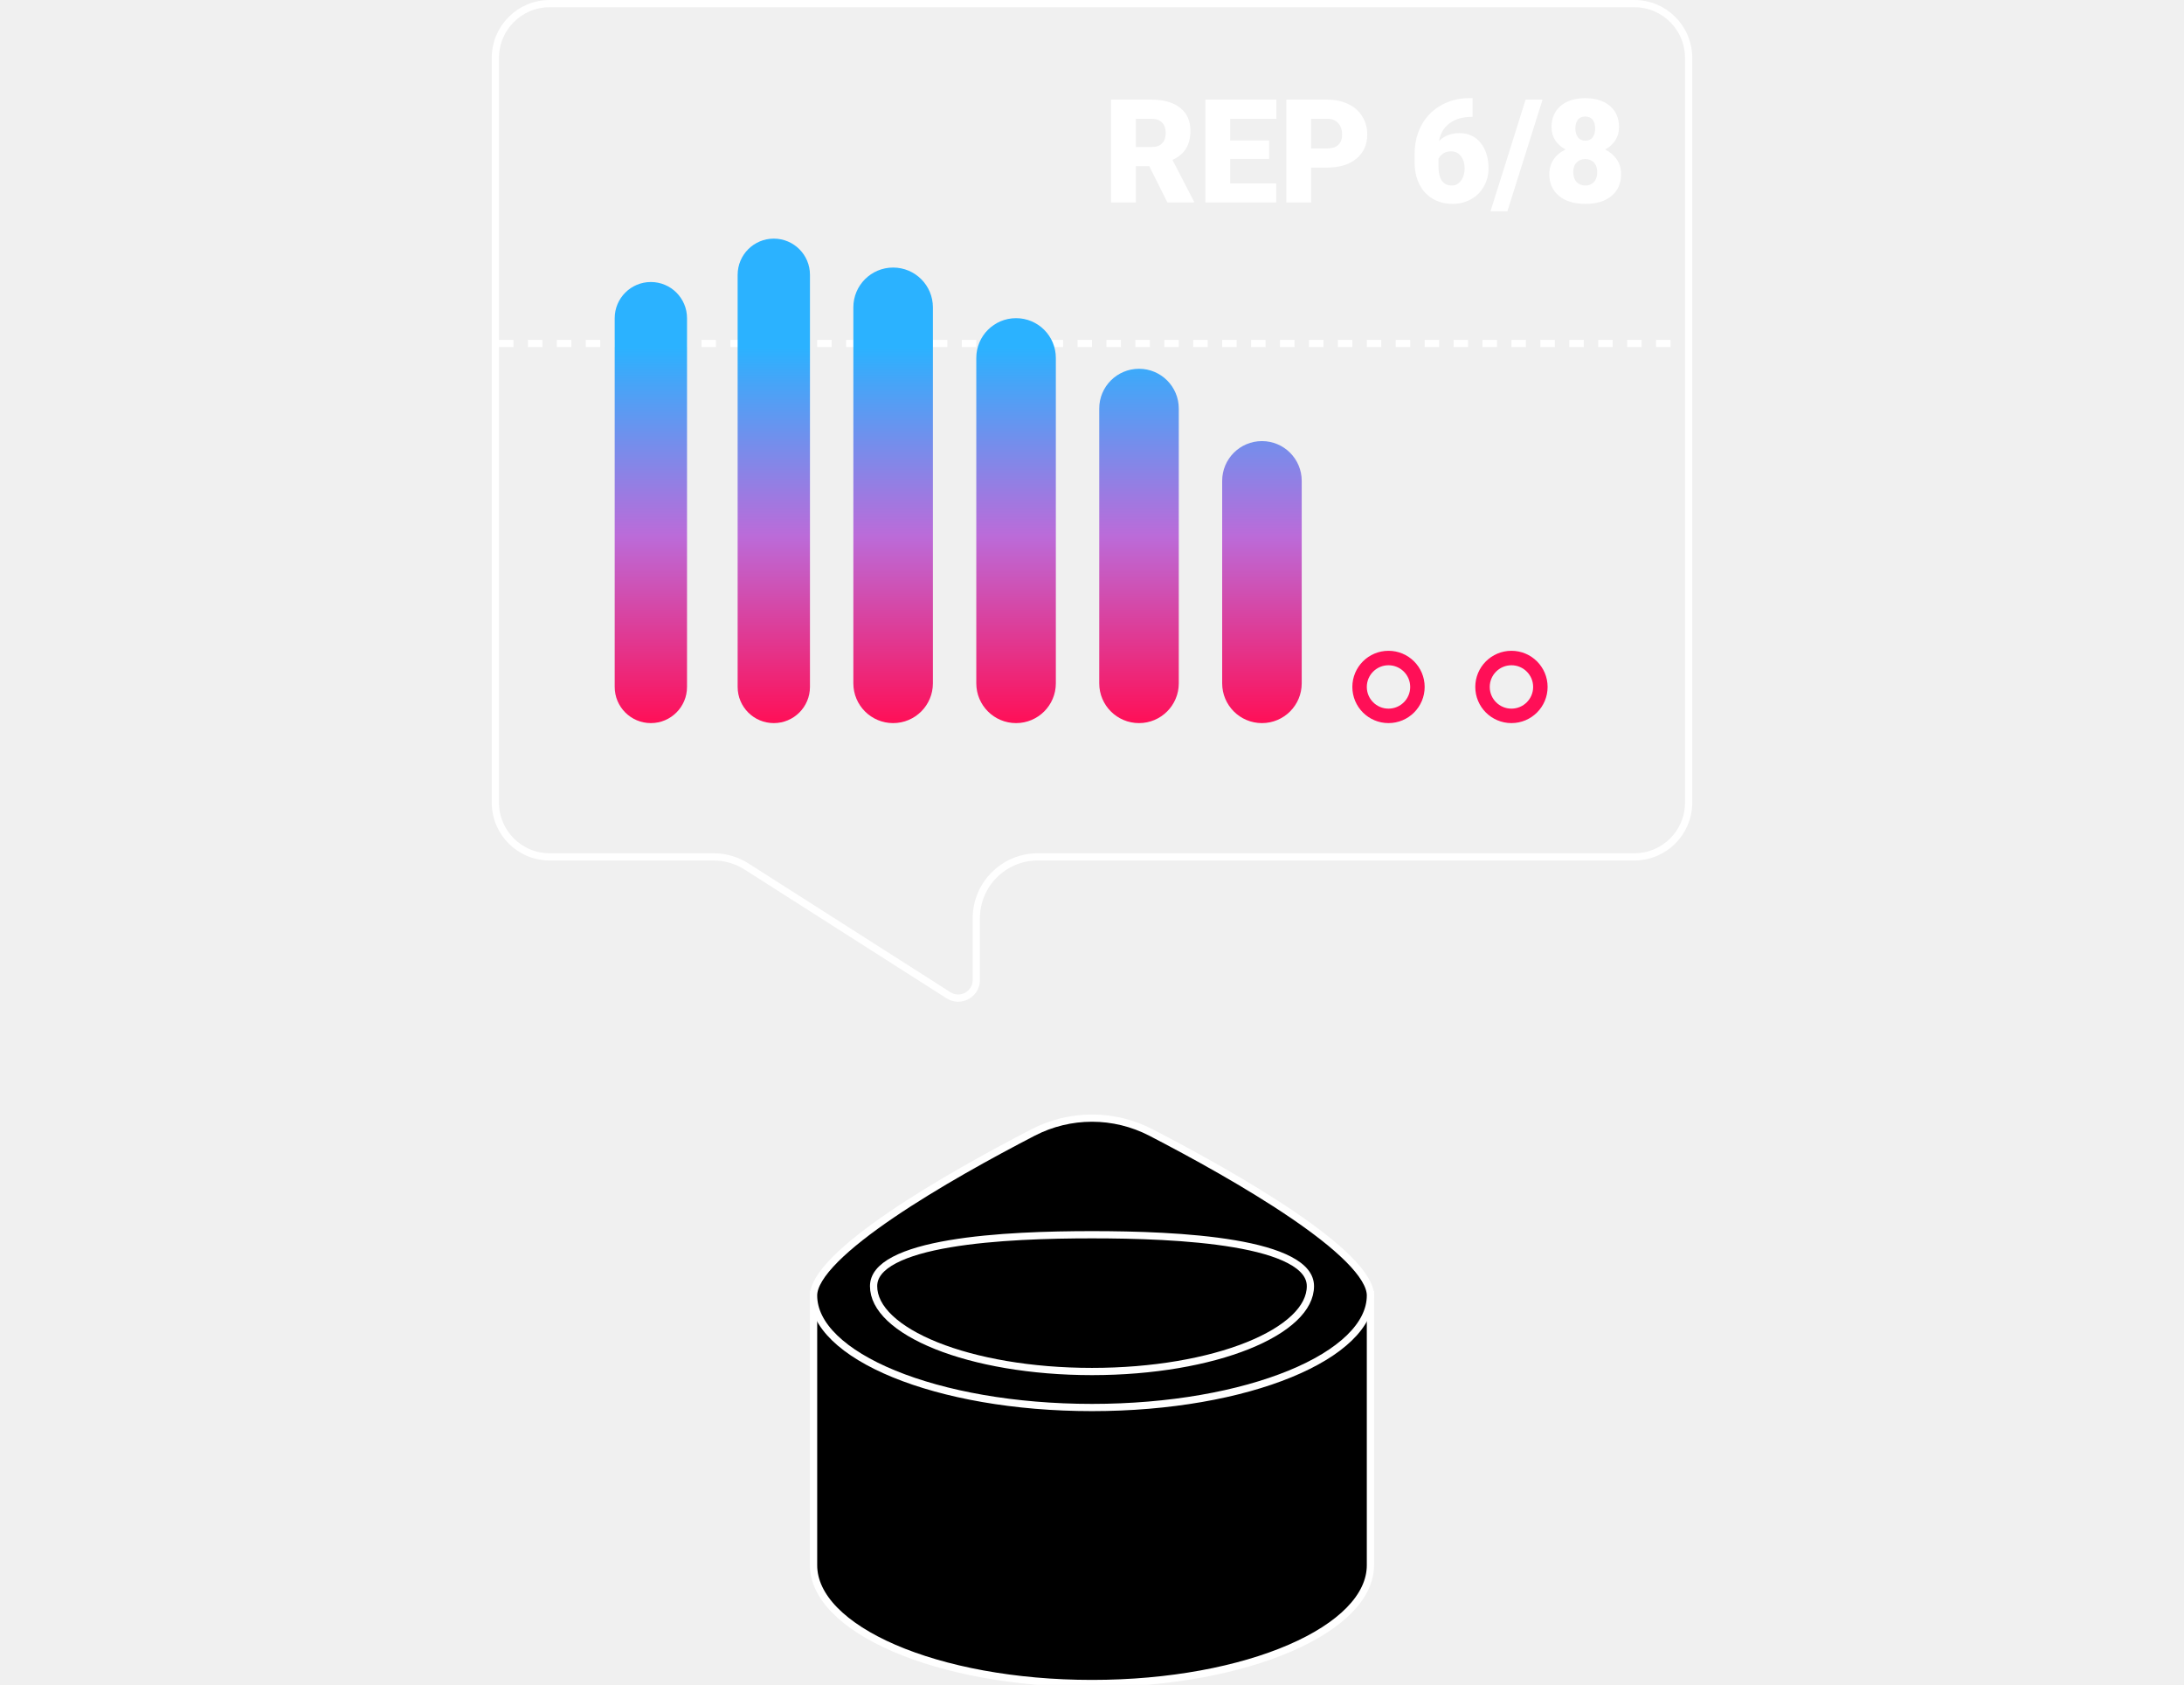
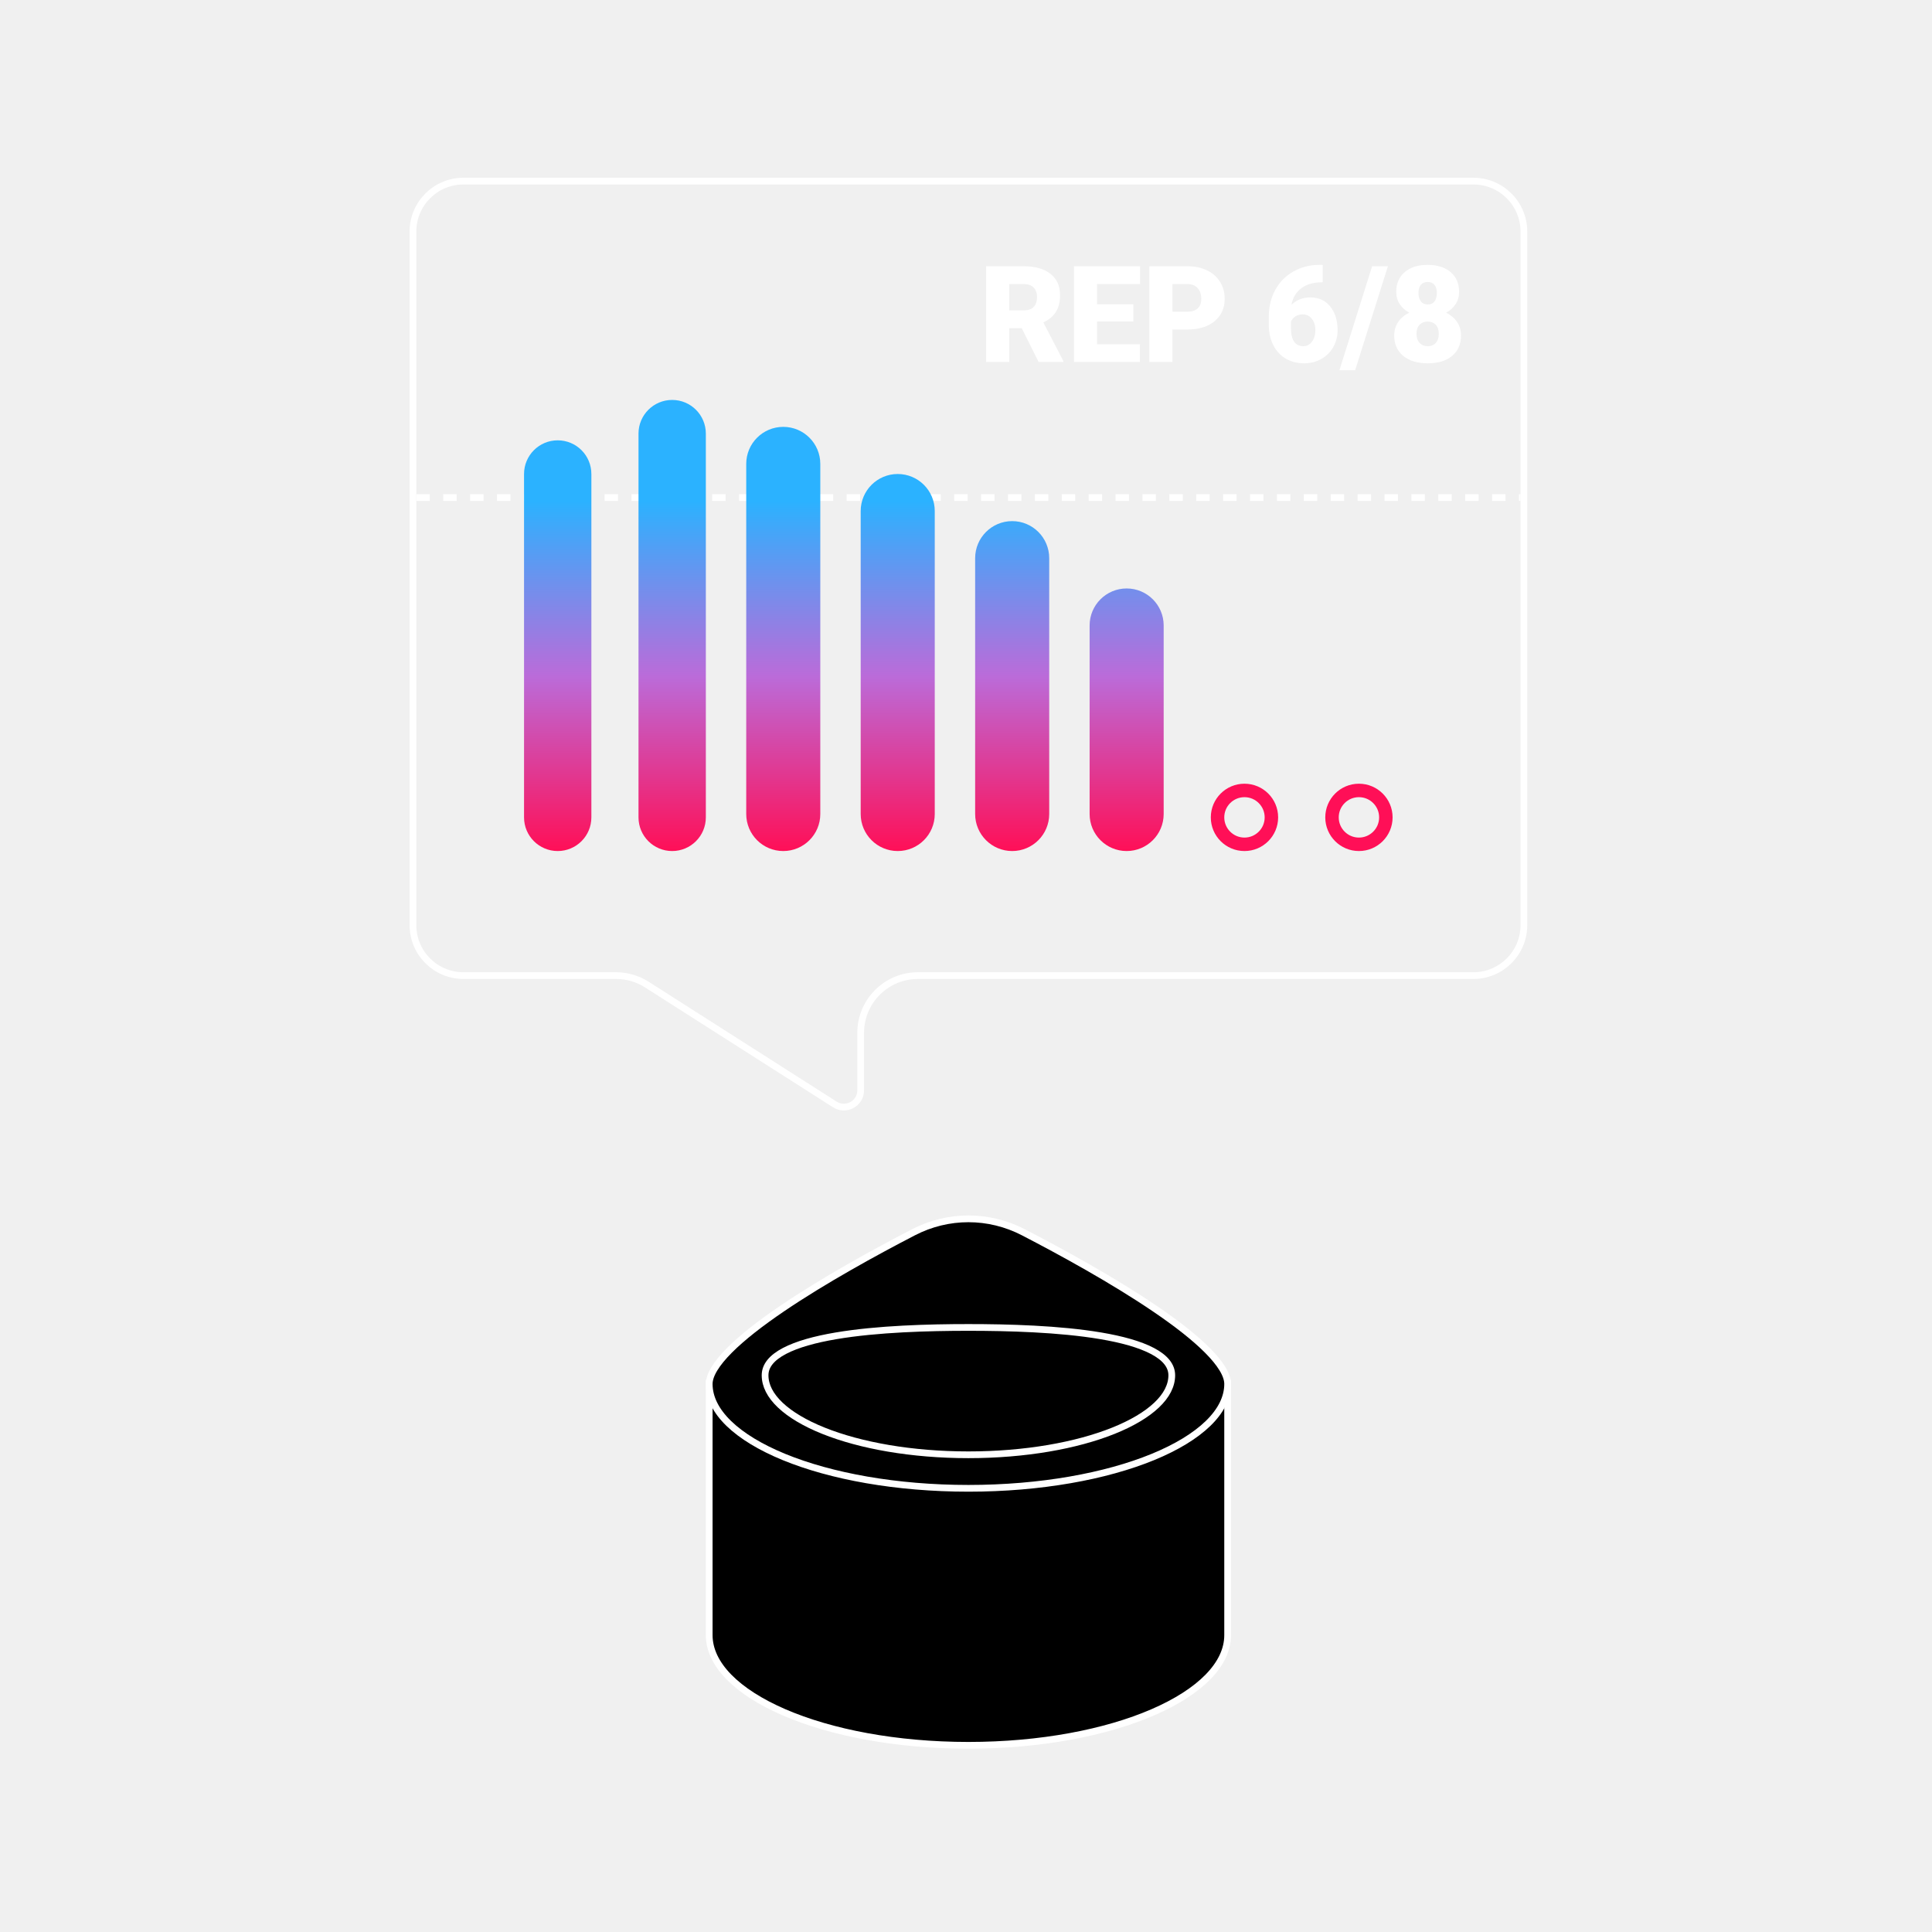
- <svg xmlns="http://www.w3.org/2000/svg" width="302" height="233" viewBox="0 0 302 233" fill="none">
-   <g clip-path="url(#clip0)">
-     <path d="M76 0.5H226C230.142 0.5 233.5 3.858 233.5 8V111C233.5 115.142 230.142 118.5 226 118.5H143.5C138.806 118.5 135 122.306 135 127V135.529C135 137.503 132.82 138.698 131.156 137.637L103.236 119.833C101.871 118.963 100.286 118.5 98.666 118.5H76C71.858 118.5 68.5 115.142 68.5 111V8C68.5 3.858 71.858 0.5 76 0.5Z" stroke="white" />
-     <line x1="69" y1="47.5" x2="233" y2="47.5" stroke="white" stroke-dasharray="2 2" />
-     <path d="M158.916 22.98H157.061V28H153.633V13.781H159.229C160.915 13.781 162.233 14.156 163.184 14.904C164.134 15.653 164.609 16.711 164.609 18.078C164.609 19.068 164.408 19.888 164.004 20.539C163.607 21.19 162.982 21.717 162.129 22.121L165.098 27.854V28H161.426L158.916 22.98ZM157.061 20.334H159.229C159.88 20.334 160.368 20.165 160.693 19.826C161.025 19.481 161.191 19.003 161.191 18.391C161.191 17.779 161.025 17.3 160.693 16.955C160.361 16.604 159.873 16.428 159.229 16.428H157.061V20.334ZM175.498 21.975H170.107V25.363H176.475V28H166.68V13.781H176.494V16.428H170.107V19.426H175.498V21.975ZM181.299 23.176V28H177.871V13.781H183.545C184.632 13.781 185.592 13.983 186.426 14.387C187.266 14.784 187.913 15.354 188.369 16.096C188.831 16.831 189.062 17.668 189.062 18.605C189.062 19.992 188.564 21.102 187.568 21.936C186.579 22.762 185.218 23.176 183.486 23.176H181.299ZM181.299 20.529H183.545C184.209 20.529 184.714 20.363 185.059 20.031C185.41 19.699 185.586 19.23 185.586 18.625C185.586 17.961 185.407 17.43 185.049 17.033C184.691 16.636 184.202 16.434 183.584 16.428H181.299V20.529ZM203.623 13.576V16.164H203.477C202.246 16.164 201.234 16.46 200.439 17.053C199.652 17.639 199.167 18.456 198.984 19.504C199.727 18.775 200.664 18.41 201.797 18.41C203.027 18.41 204.007 18.859 204.736 19.758C205.465 20.656 205.83 21.835 205.83 23.293C205.83 24.198 205.615 25.028 205.186 25.783C204.762 26.538 204.167 27.131 203.398 27.561C202.637 27.984 201.79 28.195 200.859 28.195C199.85 28.195 198.949 27.967 198.154 27.512C197.36 27.049 196.742 26.392 196.299 25.539C195.856 24.686 195.628 23.703 195.615 22.59V21.271C195.615 19.807 195.928 18.491 196.553 17.326C197.184 16.154 198.083 15.236 199.248 14.572C200.413 13.908 201.706 13.576 203.125 13.576H203.623ZM200.654 20.93C200.218 20.93 199.854 21.031 199.561 21.232C199.268 21.434 199.049 21.682 198.906 21.975V22.961C198.906 24.758 199.528 25.656 200.771 25.656C201.273 25.656 201.689 25.432 202.021 24.982C202.36 24.533 202.529 23.97 202.529 23.293C202.529 22.596 202.357 22.03 202.012 21.594C201.673 21.151 201.221 20.93 200.654 20.93ZM208.438 29.221H206.104L210.957 13.781H213.301L208.438 29.221ZM223.877 17.58C223.877 18.27 223.704 18.879 223.359 19.406C223.021 19.934 222.552 20.357 221.953 20.676C222.63 21.008 223.167 21.463 223.564 22.043C223.962 22.616 224.16 23.296 224.16 24.084C224.16 25.354 223.721 26.356 222.842 27.092C221.969 27.828 220.765 28.195 219.229 28.195C217.686 28.195 216.468 27.828 215.576 27.092C214.684 26.35 214.238 25.347 214.238 24.084C214.238 23.322 214.434 22.648 214.824 22.062C215.215 21.477 215.768 21.014 216.484 20.676C215.879 20.357 215.404 19.934 215.059 19.406C214.714 18.879 214.541 18.27 214.541 17.58C214.541 16.343 214.961 15.367 215.801 14.65C216.641 13.934 217.773 13.576 219.199 13.576C220.638 13.576 221.777 13.934 222.617 14.65C223.457 15.367 223.877 16.343 223.877 17.58ZM220.859 23.82C220.859 23.234 220.706 22.785 220.4 22.473C220.101 22.154 219.704 21.994 219.209 21.994C218.714 21.994 218.314 22.154 218.008 22.473C217.702 22.785 217.549 23.234 217.549 23.82C217.549 24.387 217.702 24.836 218.008 25.168C218.32 25.494 218.727 25.656 219.229 25.656C219.717 25.656 220.111 25.494 220.41 25.168C220.71 24.842 220.859 24.393 220.859 23.82ZM219.199 16.115C218.757 16.115 218.418 16.262 218.184 16.555C217.956 16.841 217.842 17.241 217.842 17.756C217.842 18.264 217.959 18.674 218.193 18.986C218.428 19.299 218.773 19.455 219.229 19.455C219.678 19.455 220.013 19.299 220.234 18.986C220.462 18.674 220.576 18.264 220.576 17.756C220.576 17.248 220.459 16.848 220.225 16.555C219.997 16.262 219.655 16.115 219.199 16.115Z" fill="white" />
-     <path d="M85 44C85 41.239 87.239 39 90 39C92.761 39 95 41.239 95 44V95C95 97.761 92.761 100 90 100C87.239 100 85 97.761 85 95V44Z" fill="url(#paint0_linear)" />
-     <path d="M102 38C102 35.239 104.239 33 107 33C109.761 33 112 35.239 112 38V95C112 97.761 109.761 100 107 100C104.239 100 102 97.761 102 95V38Z" fill="url(#paint1_linear)" />
-     <path d="M118 42.5C118 39.462 120.462 37 123.5 37C126.538 37 129 39.462 129 42.5V94.5C129 97.538 126.538 100 123.5 100C120.462 100 118 97.538 118 94.5V42.5Z" fill="url(#paint2_linear)" />
-     <path d="M135 49.5C135 46.462 137.462 44 140.5 44C143.538 44 146 46.462 146 49.5V94.5C146 97.538 143.538 100 140.5 100C137.462 100 135 97.538 135 94.5V49.5Z" fill="url(#paint3_linear)" />
-     <path d="M152 56.5C152 53.462 154.462 51 157.5 51C160.538 51 163 53.462 163 56.5V94.5C163 97.538 160.538 100 157.5 100C154.462 100 152 97.538 152 94.5V56.5Z" fill="url(#paint4_linear)" />
-     <path d="M169 66.5C169 63.462 171.462 61 174.5 61C177.538 61 180 63.462 180 66.5V94.5C180 97.538 177.538 100 174.5 100C171.462 100 169 97.538 169 94.5V66.5Z" fill="url(#paint5_linear)" />
-     <path d="M188 95C188 92.791 189.791 91 192 91C194.209 91 196 92.791 196 95C196 97.209 194.209 99 192 99C189.791 99 188 97.209 188 95Z" stroke="#FF0F57" stroke-width="2" />
-     <path d="M205 95C205 92.791 206.791 91 209 91C211.209 91 213 92.791 213 95C213 97.209 211.209 99 209 99C206.791 99 205 97.209 205 95Z" stroke="#FF0F57" stroke-width="2" />
-     <path d="M189.5 216.452C189.5 218.613 188.489 220.713 186.578 222.668C184.664 224.625 181.87 226.41 178.379 227.92C171.397 230.939 161.718 232.819 151 232.819C140.282 232.819 130.603 230.939 123.621 227.92C120.13 226.41 117.336 224.625 115.422 222.668C113.511 220.713 112.5 218.613 112.5 216.452V179.053H189.5V216.452Z" fill="black" stroke="white" />
-     <path d="M189.5 179.15C189.5 181.182 188.498 183.165 186.587 185.019C184.674 186.874 181.881 188.568 178.387 190C171.404 192.865 161.721 194.649 151 194.649C140.279 194.649 130.596 192.865 123.613 190C120.119 188.568 117.326 186.874 115.413 185.019C113.502 183.165 112.5 181.182 112.5 179.15C112.5 178.502 112.752 177.747 113.272 176.889C113.79 176.034 114.554 175.111 115.524 174.138C117.465 172.191 120.186 170.09 123.285 167.984C129.478 163.774 137.109 159.59 142.835 156.624C147.973 153.962 154.027 153.962 159.165 156.624C164.891 159.59 172.522 163.774 178.715 167.984C181.814 170.09 184.535 172.191 186.476 174.138C187.446 175.111 188.21 176.034 188.728 176.889C189.248 177.747 189.5 178.502 189.5 179.15Z" fill="black" stroke="white" />
-     <path d="M181.202 177.864C181.202 179.381 180.437 180.878 178.945 182.291C177.453 183.705 175.267 185.002 172.524 186.102C167.04 188.3 159.431 189.67 151 189.67C142.569 189.67 134.96 188.3 129.476 186.102C126.733 185.002 124.547 183.705 123.055 182.291C121.563 180.878 120.798 179.381 120.798 177.864C120.798 176.443 121.777 175.249 123.675 174.25C125.565 173.255 128.239 172.527 131.325 172.004C137.487 170.959 145.127 170.755 151 170.755C156.873 170.755 164.513 170.959 170.675 172.004C173.761 172.527 176.435 173.255 178.325 174.25C180.223 175.249 181.202 176.443 181.202 177.864Z" fill="black" stroke="white" />
-   </g>
+ <svg xmlns="http://www.w3.org/2000/svg" width="250" height="250" viewBox="0 0 250 250" fill="none">
+   <path d="M59.97 23.436H190.657C194.265 23.436 197.191 26.361 197.191 29.97V119.708C197.191 123.317 194.265 126.242 190.657 126.242H118.779C114.689 126.242 111.373 129.558 111.373 133.648V141.079C111.373 142.798 109.474 143.84 108.024 142.915L83.7 127.404C82.51 126.645 81.129 126.242 79.718 126.242H59.97C56.361 126.242 53.436 123.317 53.436 119.708V29.97C53.436 26.361 56.361 23.436 59.97 23.436Z" stroke="white" stroke-width="0.871" />
+   <line x1="53.871" y1="64.384" x2="196.755" y2="64.384" stroke="white" stroke-width="0.871" stroke-dasharray="1.74 1.74" />
+   <path d="M132.21 42.468H130.594V46.841H127.607V34.453H132.483C133.952 34.453 135.1 34.779 135.928 35.432C136.757 36.084 137.171 37.006 137.171 38.197C137.171 39.059 136.995 39.774 136.643 40.341C136.297 40.908 135.753 41.367 135.01 41.719L137.596 46.714V46.841H134.397L132.21 42.468ZM130.594 40.162H132.483C133.05 40.162 133.475 40.015 133.759 39.72C134.048 39.419 134.193 39.002 134.193 38.469C134.193 37.936 134.048 37.519 133.759 37.218C133.47 36.912 133.044 36.759 132.483 36.759H130.594V40.162ZM146.657 41.592H141.961V44.544H147.508V46.841H138.974V34.453H147.525V36.759H141.961V39.371H146.657V41.592ZM151.711 42.638V46.841H148.725V34.453H153.668C154.615 34.453 155.452 34.629 156.178 34.981C156.91 35.327 157.474 35.823 157.871 36.47C158.274 37.111 158.475 37.84 158.475 38.656C158.475 39.864 158.041 40.831 157.174 41.558C156.311 42.278 155.126 42.638 153.617 42.638H151.711ZM151.711 40.332H153.668C154.247 40.332 154.686 40.188 154.987 39.898C155.293 39.609 155.446 39.201 155.446 38.673C155.446 38.095 155.29 37.632 154.978 37.286C154.666 36.94 154.241 36.765 153.702 36.759H151.711V40.332ZM171.161 34.275V36.529H171.034C169.961 36.529 169.079 36.787 168.387 37.303C167.701 37.814 167.279 38.526 167.12 39.439C167.766 38.804 168.583 38.486 169.57 38.486C170.642 38.486 171.496 38.877 172.131 39.66C172.766 40.443 173.084 41.47 173.084 42.74C173.084 43.529 172.897 44.252 172.522 44.91C172.154 45.568 171.635 46.084 170.965 46.458C170.302 46.827 169.564 47.011 168.753 47.011C167.874 47.011 167.089 46.813 166.397 46.416C165.705 46.013 165.166 45.44 164.78 44.697C164.394 43.954 164.196 43.098 164.184 42.128V40.979C164.184 39.703 164.457 38.557 165.001 37.542C165.551 36.521 166.334 35.721 167.349 35.142C168.365 34.564 169.491 34.275 170.727 34.275H171.161ZM168.575 40.681C168.195 40.681 167.877 40.769 167.622 40.945C167.366 41.121 167.176 41.336 167.052 41.592V42.451C167.052 44.016 167.593 44.799 168.677 44.799C169.114 44.799 169.477 44.603 169.766 44.212C170.061 43.821 170.208 43.33 170.208 42.74C170.208 42.133 170.058 41.64 169.757 41.26C169.462 40.874 169.068 40.681 168.575 40.681ZM175.356 47.905H173.322L177.551 34.453H179.593L175.356 47.905ZM188.807 37.763C188.807 38.364 188.657 38.895 188.356 39.354C188.061 39.813 187.653 40.182 187.131 40.46C187.721 40.749 188.189 41.146 188.535 41.651C188.881 42.15 189.054 42.743 189.054 43.429C189.054 44.535 188.671 45.409 187.905 46.05C187.145 46.691 186.096 47.011 184.757 47.011C183.413 47.011 182.352 46.691 181.575 46.05C180.798 45.403 180.41 44.53 180.41 43.429C180.41 42.766 180.58 42.179 180.92 41.668C181.26 41.158 181.743 40.755 182.367 40.46C181.839 40.182 181.425 39.813 181.124 39.354C180.824 38.895 180.673 38.364 180.673 37.763C180.673 36.685 181.039 35.834 181.771 35.21C182.503 34.587 183.49 34.275 184.732 34.275C185.985 34.275 186.978 34.587 187.71 35.21C188.441 35.834 188.807 36.685 188.807 37.763ZM186.178 43.2C186.178 42.689 186.045 42.298 185.778 42.026C185.517 41.748 185.171 41.609 184.74 41.609C184.309 41.609 183.96 41.748 183.694 42.026C183.427 42.298 183.294 42.689 183.294 43.2C183.294 43.693 183.427 44.084 183.694 44.374C183.966 44.657 184.321 44.799 184.757 44.799C185.183 44.799 185.526 44.657 185.787 44.374C186.048 44.09 186.178 43.699 186.178 43.2ZM184.732 36.487C184.346 36.487 184.051 36.614 183.847 36.87C183.648 37.119 183.549 37.468 183.549 37.916C183.549 38.358 183.651 38.716 183.855 38.988C184.06 39.26 184.36 39.397 184.757 39.397C185.149 39.397 185.441 39.26 185.634 38.988C185.832 38.716 185.931 38.358 185.931 37.916C185.931 37.474 185.829 37.125 185.625 36.87C185.427 36.614 185.129 36.487 184.732 36.487Z" fill="white" />
+   <path d="M67.811 61.335C67.811 58.929 69.761 56.978 72.167 56.978C74.573 56.978 76.523 58.929 76.523 61.335V105.768C76.523 108.174 74.573 110.124 72.167 110.124V110.124C69.761 110.124 67.811 108.174 67.811 105.768V61.335Z" fill="url(#paint0_linear)" />
+   <path d="M82.622 56.107C82.622 53.701 84.573 51.751 86.978 51.751C89.384 51.751 91.335 53.701 91.335 56.107V105.768C91.335 108.174 89.384 110.124 86.978 110.124V110.124C84.573 110.124 82.622 108.174 82.622 105.768V56.107Z" fill="url(#paint1_linear)" />
+   <path d="M96.562 60.028C96.562 57.381 98.707 55.236 101.354 55.236C104 55.236 106.146 57.381 106.146 60.028V105.333C106.146 107.979 104 110.124 101.354 110.124V110.124C98.707 110.124 96.562 107.979 96.562 105.333V60.028Z" fill="url(#paint2_linear)" />
+   <path d="M111.373 66.127C111.373 63.48 113.519 61.335 116.165 61.335C118.812 61.335 120.957 63.48 120.957 66.127V105.333C120.957 107.979 118.812 110.124 116.165 110.124V110.124C113.519 110.124 111.373 107.979 111.373 105.333V66.127Z" fill="url(#paint3_linear)" />
+   <path d="M126.184 72.225C126.184 69.579 128.33 67.433 130.976 67.433C133.623 67.433 135.768 69.579 135.768 72.225V105.333C135.768 107.979 133.623 110.124 130.976 110.124V110.124C128.33 110.124 126.184 107.979 126.184 105.333V72.225Z" fill="url(#paint4_linear)" />
+   <path d="M140.996 80.938C140.996 78.291 143.141 76.146 145.787 76.146C148.434 76.146 150.579 78.291 150.579 80.938V105.333C150.579 107.979 148.434 110.124 145.787 110.124V110.124C143.141 110.124 140.996 107.979 140.996 105.333V80.938Z" fill="url(#paint5_linear)" />
+   <path d="M161.034 109.253C159.11 109.253 157.549 107.693 157.549 105.768C157.549 103.844 159.11 102.283 161.034 102.283C162.959 102.283 164.519 103.844 164.519 105.768C164.519 107.693 162.959 109.253 161.034 109.253Z" stroke="#FF0F57" stroke-width="1.742" />
+   <path d="M175.845 109.253C173.921 109.253 172.361 107.693 172.361 105.768C172.361 103.844 173.921 102.283 175.845 102.283C177.77 102.283 179.33 103.844 179.33 105.768C179.33 107.693 177.77 109.253 175.845 109.253Z" stroke="#FF0F57" stroke-width="1.742" />
+   <path d="M158.856 211.583C158.856 213.466 157.976 215.295 156.31 216.998C154.643 218.703 152.209 220.258 149.167 221.574C143.085 224.205 134.651 225.843 125.314 225.843C115.976 225.843 107.542 224.205 101.46 221.574C98.418 220.258 95.984 218.703 94.317 216.998C92.651 215.295 91.771 213.466 91.771 211.583V178.999H158.856V211.583Z" fill="black" stroke="white" stroke-width="0.871" />
+   <path d="M158.856 179.084C158.856 180.854 157.984 182.582 156.319 184.197C154.652 185.813 152.218 187.288 149.175 188.537C143.09 191.033 134.654 192.587 125.314 192.587C115.973 192.587 107.537 191.033 101.452 188.537C98.409 187.288 95.975 185.813 94.308 184.197C92.643 182.582 91.771 180.854 91.771 179.084C91.771 178.519 91.99 177.861 92.444 177.113C92.895 176.369 93.56 175.565 94.405 174.717C96.096 173.02 98.467 171.19 101.167 169.355C106.563 165.687 113.211 162.042 118.199 159.458C122.676 157.138 127.951 157.138 132.428 159.458C137.416 162.042 144.064 165.687 149.46 169.355C152.16 171.19 154.531 173.02 156.222 174.717C157.067 175.565 157.732 176.369 158.183 177.113C158.637 177.861 158.856 178.519 158.856 179.084Z" fill="black" stroke="white" stroke-width="0.871" />
+   <path d="M151.627 177.963C151.627 179.285 150.961 180.589 149.661 181.82C148.361 183.052 146.456 184.182 144.066 185.14C139.289 187.055 132.659 188.249 125.314 188.249C117.969 188.249 111.339 187.055 106.562 185.14C104.172 184.182 102.267 183.052 100.967 181.82C99.667 180.589 99.001 179.285 99.001 177.963C99.001 176.725 99.853 175.685 101.507 174.814C103.154 173.947 105.484 173.313 108.172 172.857C113.541 171.947 120.197 171.77 125.314 171.77C130.431 171.77 137.087 171.947 142.456 172.857C145.144 173.313 147.474 173.947 149.121 174.814C150.775 175.685 151.627 176.725 151.627 177.963Z" fill="black" stroke="white" stroke-width="0.871" />
  <defs>
-     <linearGradient id="paint0_linear" x1="132.5" y1="100" x2="132.5" y2="48" gradientUnits="userSpaceOnUse">
+     <linearGradient id="paint0_linear" x1="109.195" y1="110.124" x2="109.195" y2="64.82" gradientUnits="userSpaceOnUse">
      <stop stop-color="#FF0F57" />
      <stop offset="0.498" stop-color="#BB6BD9" />
      <stop offset="1" stop-color="#2BB2FF" />
    </linearGradient>
-     <linearGradient id="paint1_linear" x1="132.5" y1="100" x2="132.5" y2="48" gradientUnits="userSpaceOnUse">
+     <linearGradient id="paint1_linear" x1="109.195" y1="110.124" x2="109.195" y2="64.82" gradientUnits="userSpaceOnUse">
      <stop stop-color="#FF0F57" />
      <stop offset="0.498" stop-color="#BB6BD9" />
      <stop offset="1" stop-color="#2BB2FF" />
    </linearGradient>
-     <linearGradient id="paint2_linear" x1="132.5" y1="100" x2="132.5" y2="48" gradientUnits="userSpaceOnUse">
+     <linearGradient id="paint2_linear" x1="109.195" y1="110.124" x2="109.195" y2="64.82" gradientUnits="userSpaceOnUse">
      <stop stop-color="#FF0F57" />
      <stop offset="0.498" stop-color="#BB6BD9" />
      <stop offset="1" stop-color="#2BB2FF" />
    </linearGradient>
-     <linearGradient id="paint3_linear" x1="132.5" y1="100" x2="132.5" y2="48" gradientUnits="userSpaceOnUse">
+     <linearGradient id="paint3_linear" x1="109.195" y1="110.124" x2="109.195" y2="64.82" gradientUnits="userSpaceOnUse">
      <stop stop-color="#FF0F57" />
      <stop offset="0.498" stop-color="#BB6BD9" />
      <stop offset="1" stop-color="#2BB2FF" />
    </linearGradient>
-     <linearGradient id="paint4_linear" x1="132.5" y1="100" x2="132.5" y2="48" gradientUnits="userSpaceOnUse">
+     <linearGradient id="paint4_linear" x1="109.195" y1="110.124" x2="109.195" y2="64.82" gradientUnits="userSpaceOnUse">
      <stop stop-color="#FF0F57" />
      <stop offset="0.498" stop-color="#BB6BD9" />
      <stop offset="1" stop-color="#2BB2FF" />
    </linearGradient>
-     <linearGradient id="paint5_linear" x1="132.5" y1="100" x2="132.5" y2="48" gradientUnits="userSpaceOnUse">
+     <linearGradient id="paint5_linear" x1="109.195" y1="110.124" x2="109.195" y2="64.82" gradientUnits="userSpaceOnUse">
      <stop stop-color="#FF0F57" />
      <stop offset="0.498" stop-color="#BB6BD9" />
      <stop offset="1" stop-color="#2BB2FF" />
    </linearGradient>
-     <clipPath id="clip0">
-       <rect width="302" height="233" fill="white" />
-     </clipPath>
  </defs>
</svg>
